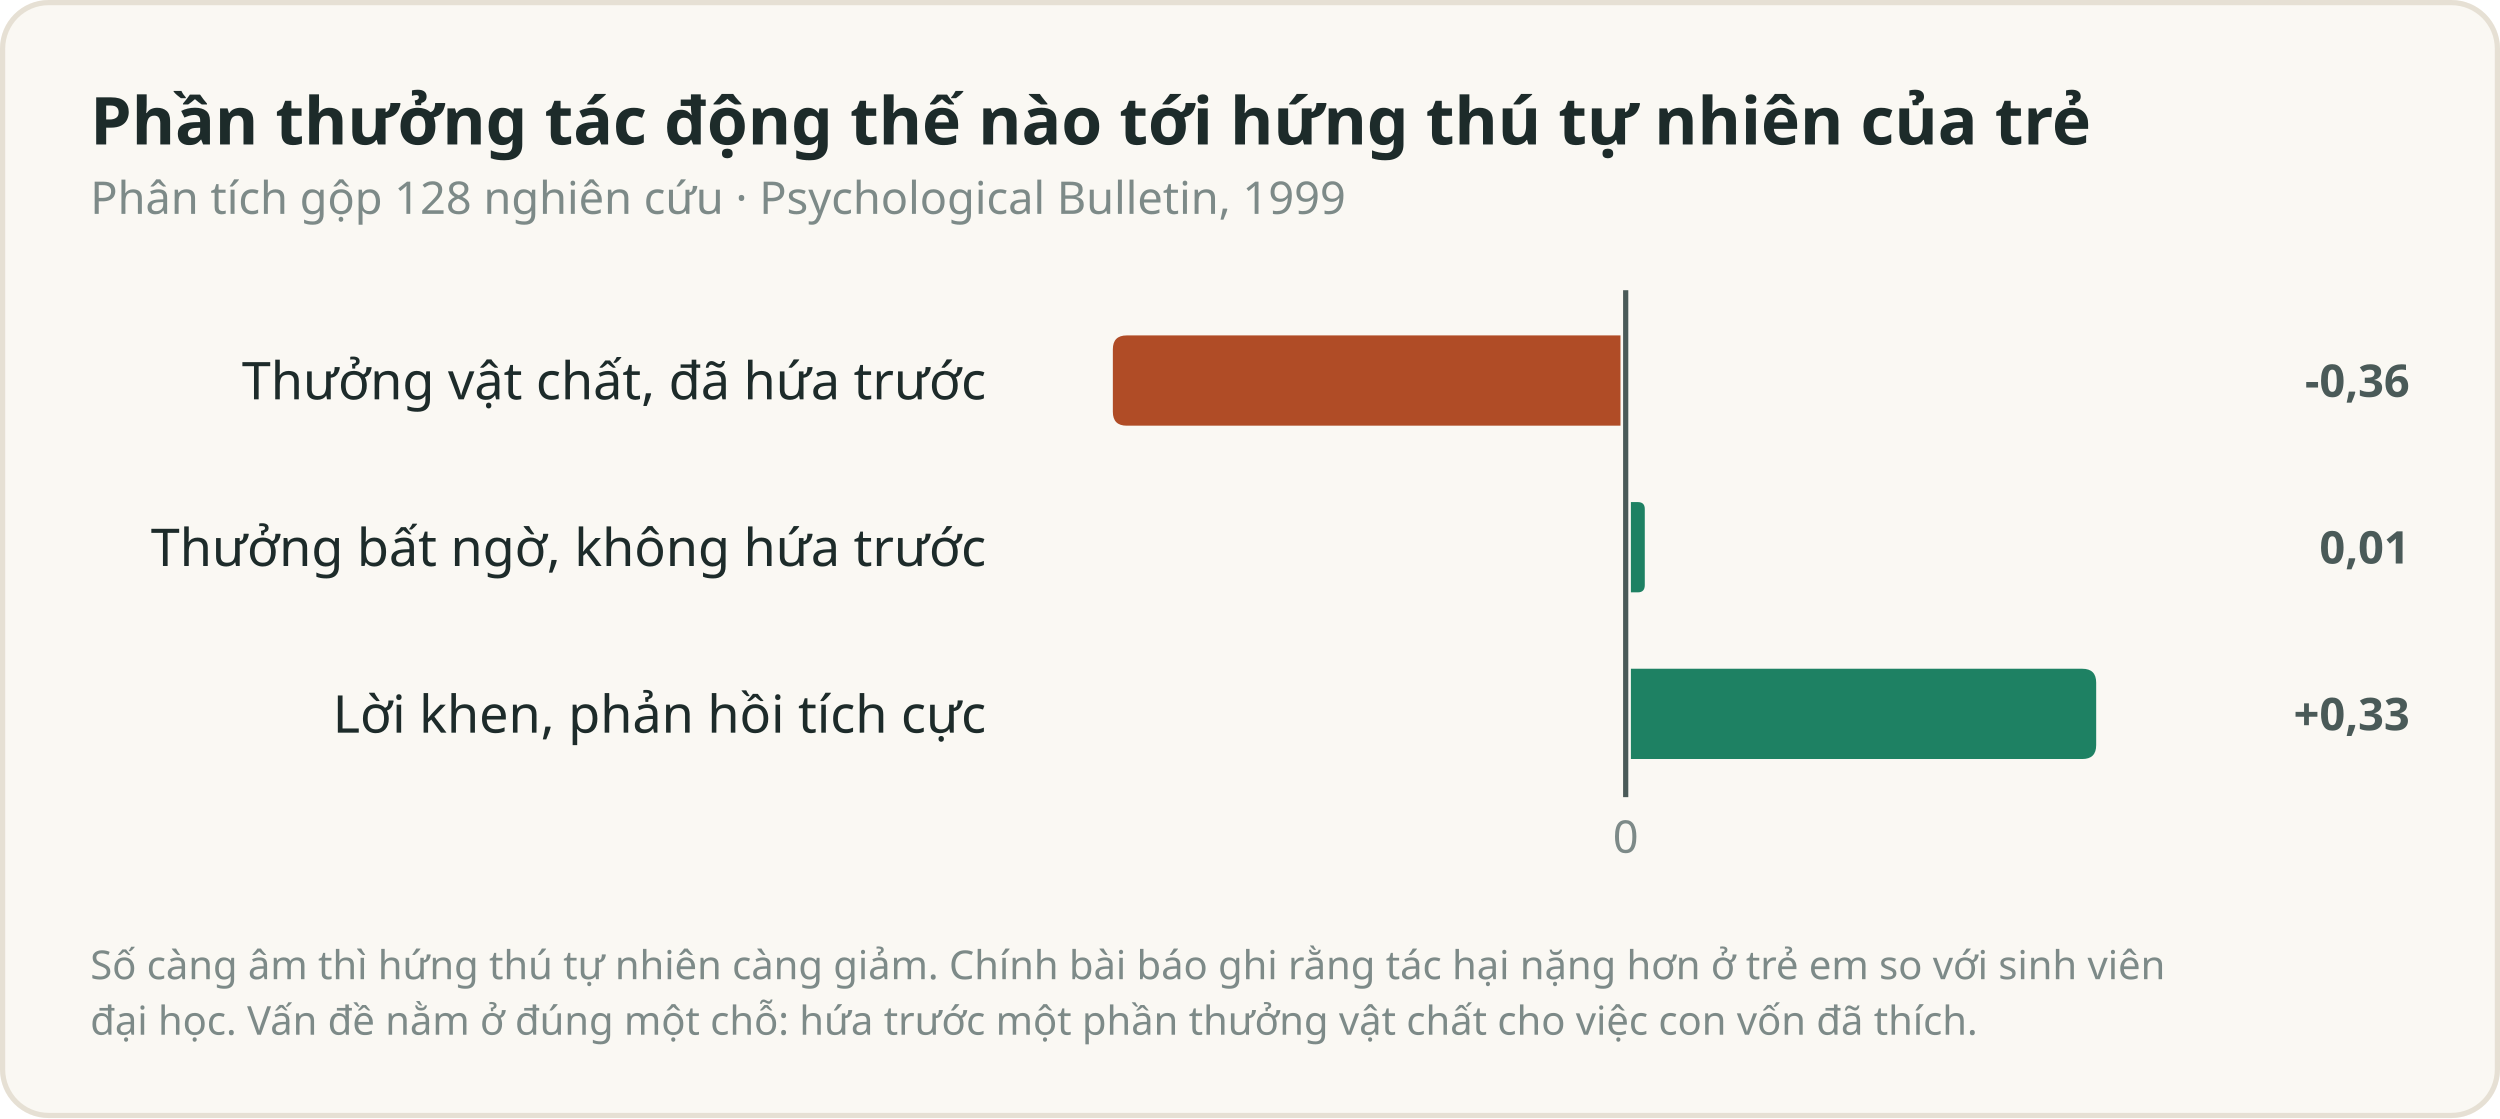
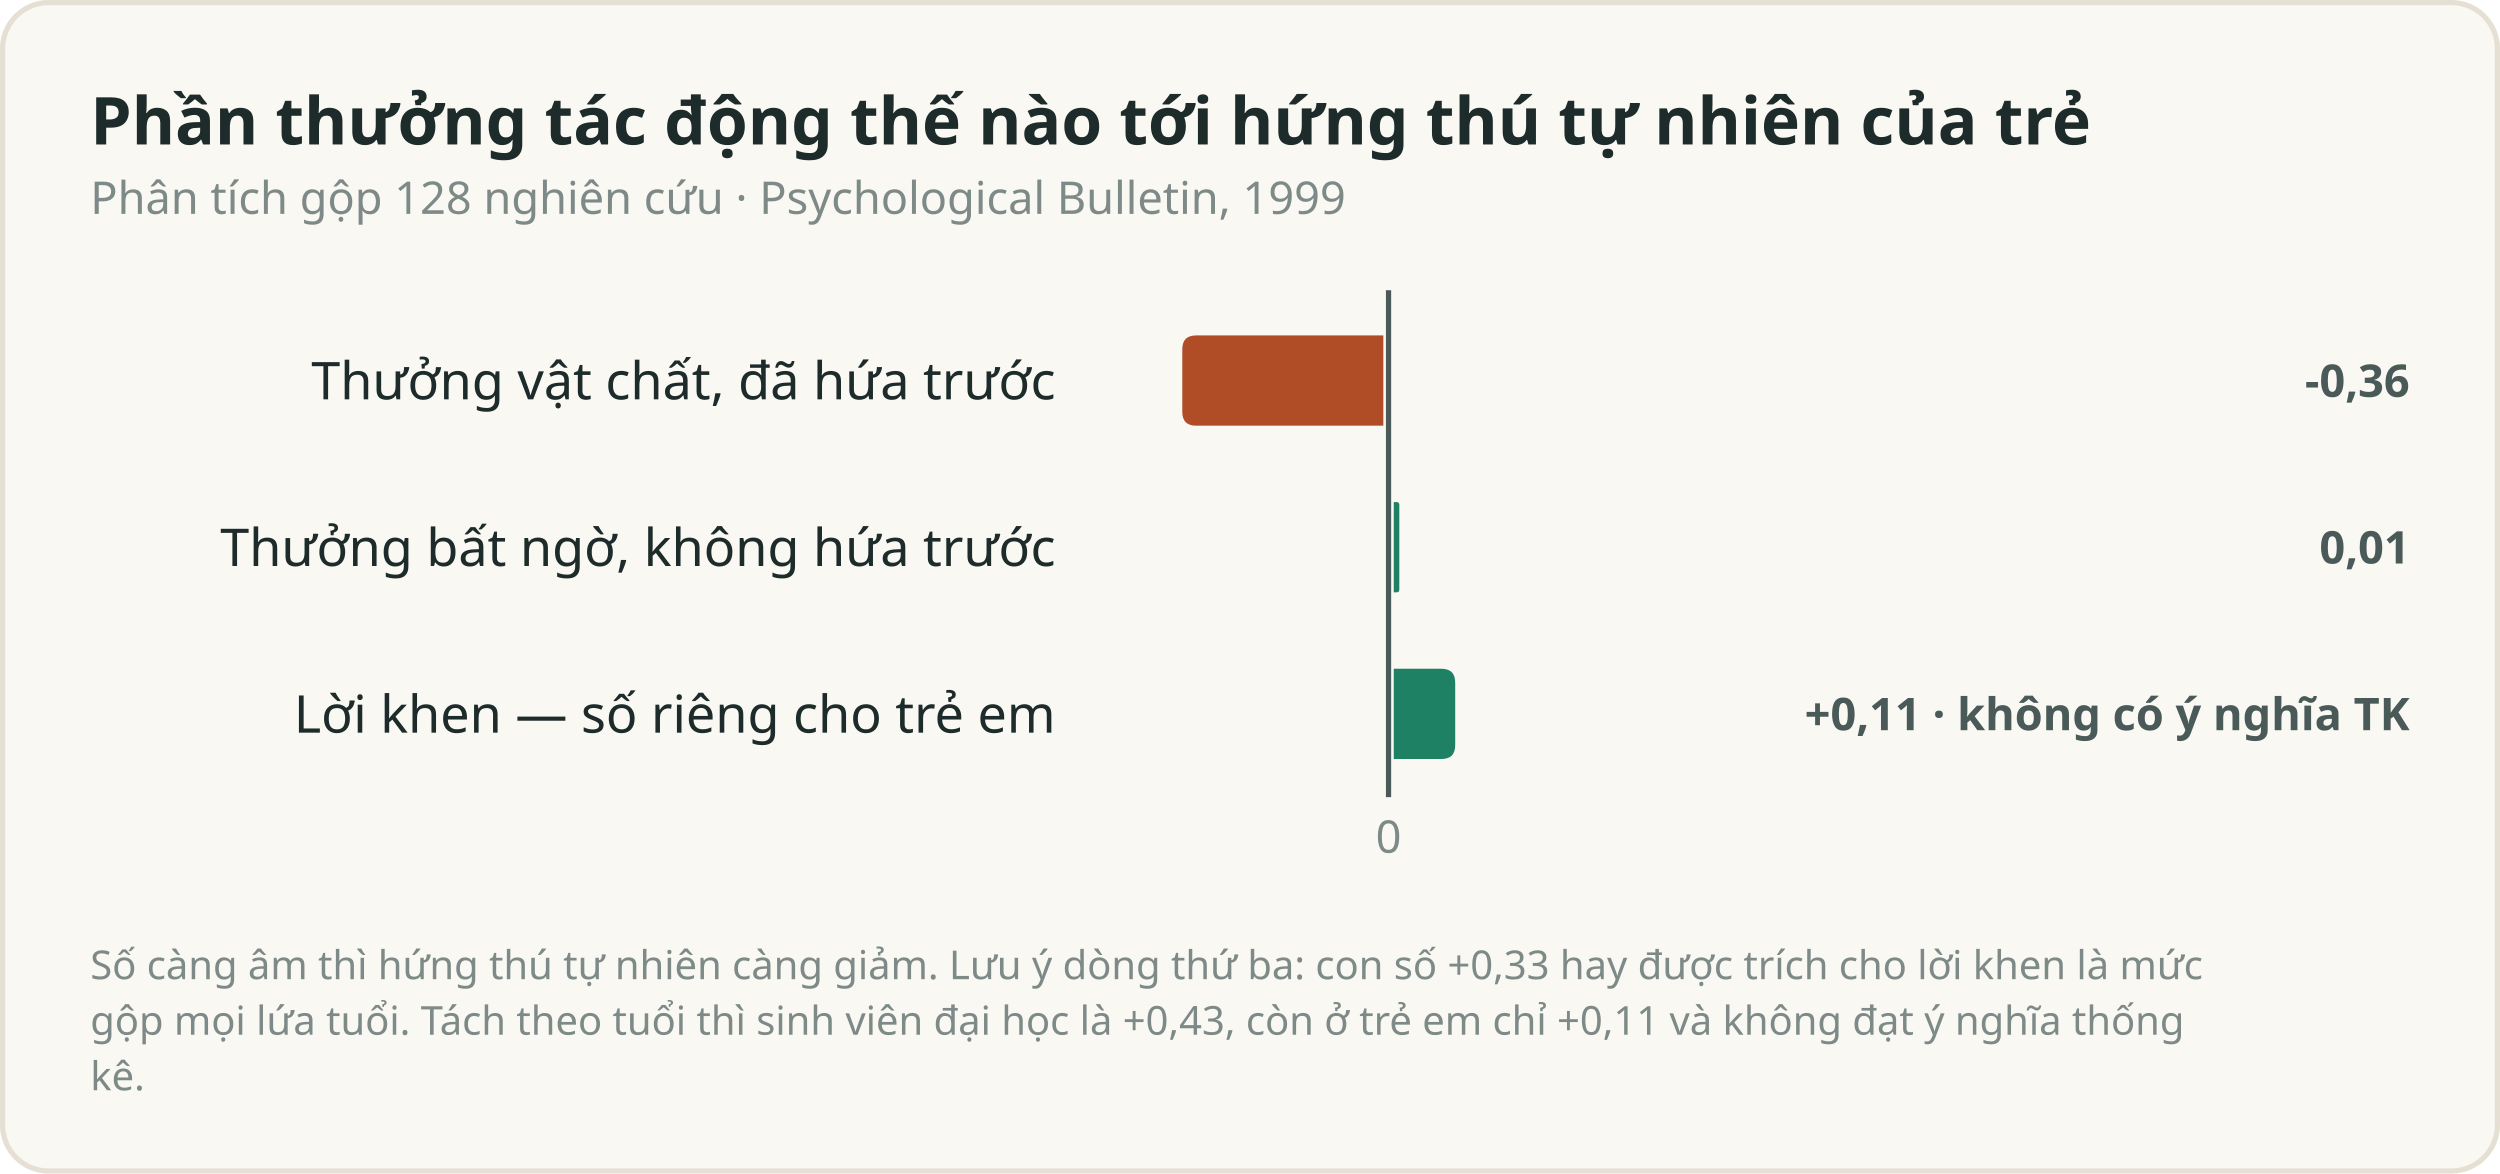
- <svg xmlns="http://www.w3.org/2000/svg" viewBox="0 0 720 322" width="720" height="322" role="img">
-   <rect width="720" height="322" rx="14" fill="#faf8f3" />
-   <rect x="0.75" y="0.75" width="718.5" height="320.5" rx="13.25" fill="none" stroke="#e6e0d4" stroke-width="1.5" />
+ <svg xmlns="http://www.w3.org/2000/svg" viewBox="0 0 720 338" width="720" height="338" role="img">
+   <rect width="720" height="338" rx="14" fill="#faf8f3" />
+   <rect x="0.75" y="0.75" width="718.5" height="336.5" rx="13.25" fill="none" stroke="#e6e0d4" stroke-width="1.5" />
  <text x="26.0" y="41.6" font-family="-apple-system, BlinkMacSystemFont, 'Segoe UI', 'Noto Sans', Roboto, 'Helvetica Neue', Arial, sans-serif" font-size="19" font-weight="700" fill="#1d2b2a" text-anchor="start">Phần thưởng tác động thế nào tới hứng thú tự nhiên của trẻ</text>
  <text x="26.0" y="61.6" font-family="-apple-system, BlinkMacSystemFont, 'Segoe UI', 'Noto Sans', Roboto, 'Helvetica Neue', Arial, sans-serif" font-size="13" font-weight="400" fill="#7d8a88" text-anchor="start">Phân tích gộp 128 nghiên cứu · Psychological Bulletin, 1999</text>
-   <line x1="468.2" y1="83.58" x2="468.2" y2="229.58" stroke="#4a5a58" stroke-width="1.5" />
-   <text x="468.2" y="245.6" font-family="-apple-system, BlinkMacSystemFont, 'Segoe UI', 'Noto Sans', Roboto, 'Helvetica Neue', Arial, sans-serif" font-size="13" font-weight="400" fill="#7d8a88" text-anchor="middle">0</text>
-   <path d="M324.5,96.6 H466.7 V122.6 H324.5 Q320.5,122.6 320.5,118.6 V100.6 Q320.5,96.6 324.5,96.6 Z" fill="#b04c26" />
-   <text x="284.0" y="115.0" font-family="-apple-system, BlinkMacSystemFont, 'Segoe UI', 'Noto Sans', Roboto, 'Helvetica Neue', Arial, sans-serif" font-size="15" font-weight="400" fill="#1d2b2a" text-anchor="end">Thưởng vật chất, đã hứa trước</text>
+   <line x1="399.9" y1="83.58" x2="399.9" y2="229.58" stroke="#4a5a58" stroke-width="1.5" />
+   <text x="399.9" y="245.6" font-family="-apple-system, BlinkMacSystemFont, 'Segoe UI', 'Noto Sans', Roboto, 'Helvetica Neue', Arial, sans-serif" font-size="13" font-weight="400" fill="#7d8a88" text-anchor="middle">0</text>
+   <path d="M344.5,96.6 H398.4 V122.6 H344.5 Q340.5,122.6 340.5,118.6 V100.6 Q340.5,96.6 344.5,96.6 Z" fill="#b04c26" />
+   <text x="304.0" y="115.0" font-family="-apple-system, BlinkMacSystemFont, 'Segoe UI', 'Noto Sans', Roboto, 'Helvetica Neue', Arial, sans-serif" font-size="15" font-weight="400" fill="#1d2b2a" text-anchor="end">Thưởng vật chất, đã hứa trước</text>
  <text x="694.0" y="114.3" font-family="-apple-system, BlinkMacSystemFont, 'Segoe UI', 'Noto Sans', Roboto, 'Helvetica Neue', Arial, sans-serif" font-size="13" font-weight="700" fill="#4a5a58" text-anchor="end">-0,36</text>
-   <path d="M469.7,144.6 H471.7 Q473.7,144.6 473.7,146.6 V168.5 Q473.7,170.6 471.7,170.6 H469.7 Z" fill="#1e8163" />
-   <text x="284.0" y="163.0" font-family="-apple-system, BlinkMacSystemFont, 'Segoe UI', 'Noto Sans', Roboto, 'Helvetica Neue', Arial, sans-serif" font-size="15" font-weight="400" fill="#1d2b2a" text-anchor="end">Thưởng bất ngờ, không hứa trước</text>
+   <path d="M401.4,144.6 H402.2 Q403.0,144.6 403.0,145.4 V169.8 Q403.0,170.6 402.2,170.6 H401.4 Z" fill="#1e8163" />
+   <text x="304.0" y="163.0" font-family="-apple-system, BlinkMacSystemFont, 'Segoe UI', 'Noto Sans', Roboto, 'Helvetica Neue', Arial, sans-serif" font-size="15" font-weight="400" fill="#1d2b2a" text-anchor="end">Thưởng bất ngờ, không hứa trước</text>
  <text x="694.0" y="162.3" font-family="-apple-system, BlinkMacSystemFont, 'Segoe UI', 'Noto Sans', Roboto, 'Helvetica Neue', Arial, sans-serif" font-size="13" font-weight="700" fill="#4a5a58" text-anchor="end">0,01</text>
-   <path d="M469.7,192.6 H599.7 Q603.7,192.6 603.7,196.6 V214.6 Q603.7,218.6 599.7,218.6 H469.7 Z" fill="#1e8163" />
-   <text x="284.0" y="211.0" font-family="-apple-system, BlinkMacSystemFont, 'Segoe UI', 'Noto Sans', Roboto, 'Helvetica Neue', Arial, sans-serif" font-size="15" font-weight="400" fill="#1d2b2a" text-anchor="end">Lời khen, phản hồi tích cực</text>
-   <text x="694.0" y="210.3" font-family="-apple-system, BlinkMacSystemFont, 'Segoe UI', 'Noto Sans', Roboto, 'Helvetica Neue', Arial, sans-serif" font-size="13" font-weight="700" fill="#4a5a58" text-anchor="end">+0,33</text>
-   <text x="26.0" y="282.0" font-family="-apple-system, BlinkMacSystemFont, 'Segoe UI', 'Noto Sans', Roboto, 'Helvetica Neue', Arial, sans-serif" font-size="11.5" font-weight="400" fill="#7d8a88" text-anchor="start">Số càng âm thì hứng thú tự nhiên càng giảm. Chính bài báo ghi rằng tác hại nặng hơn ở trẻ em so với sinh viên</text>
-   <text x="26.0" y="298.0" font-family="-apple-system, BlinkMacSystemFont, 'Segoe UI', 'Noto Sans', Roboto, 'Helvetica Neue', Arial, sans-serif" font-size="11.5" font-weight="400" fill="#7d8a88" text-anchor="start">đại học. Vấn đề nằm ở đúng một chỗ: hứa trước một phần thưởng vật chất cho việc con vốn đã thích.</text>
+   <path d="M401.4,192.6 H415.1 Q419.1,192.6 419.1,196.6 V214.6 Q419.1,218.6 415.1,218.6 H401.4 Z" fill="#1e8163" />
+   <text x="304.0" y="211.0" font-family="-apple-system, BlinkMacSystemFont, 'Segoe UI', 'Noto Sans', Roboto, 'Helvetica Neue', Arial, sans-serif" font-size="15" font-weight="400" fill="#1d2b2a" text-anchor="end">Lời khen — số riêng cho trẻ em</text>
+   <text x="694.0" y="210.3" font-family="-apple-system, BlinkMacSystemFont, 'Segoe UI', 'Noto Sans', Roboto, 'Helvetica Neue', Arial, sans-serif" font-size="13" font-weight="700" fill="#4a5a58" text-anchor="end">+0,11 · không có ý nghĩa TK</text>
+   <text x="26.0" y="282.0" font-family="-apple-system, BlinkMacSystemFont, 'Segoe UI', 'Noto Sans', Roboto, 'Helvetica Neue', Arial, sans-serif" font-size="11.5" font-weight="400" fill="#7d8a88" text-anchor="start">Số càng âm thì hứng thú tự nhiên càng giảm. Lưu ý dòng thứ ba: con số +0,33 hay được trích cho lời khen là mức</text>
+   <text x="26.0" y="298.0" font-family="-apple-system, BlinkMacSystemFont, 'Segoe UI', 'Noto Sans', Roboto, 'Helvetica Neue', Arial, sans-serif" font-size="11.5" font-weight="400" fill="#7d8a88" text-anchor="start">gộp mọi lứa tuổi. Tách theo tuổi thì sinh viên đại học là +0,43, còn ở trẻ em chỉ +0,11 và không đạt ý nghĩa thống</text>
+   <text x="26.0" y="314.0" font-family="-apple-system, BlinkMacSystemFont, 'Segoe UI', 'Noto Sans', Roboto, 'Helvetica Neue', Arial, sans-serif" font-size="11.5" font-weight="400" fill="#7d8a88" text-anchor="start">kê.</text>
</svg>
